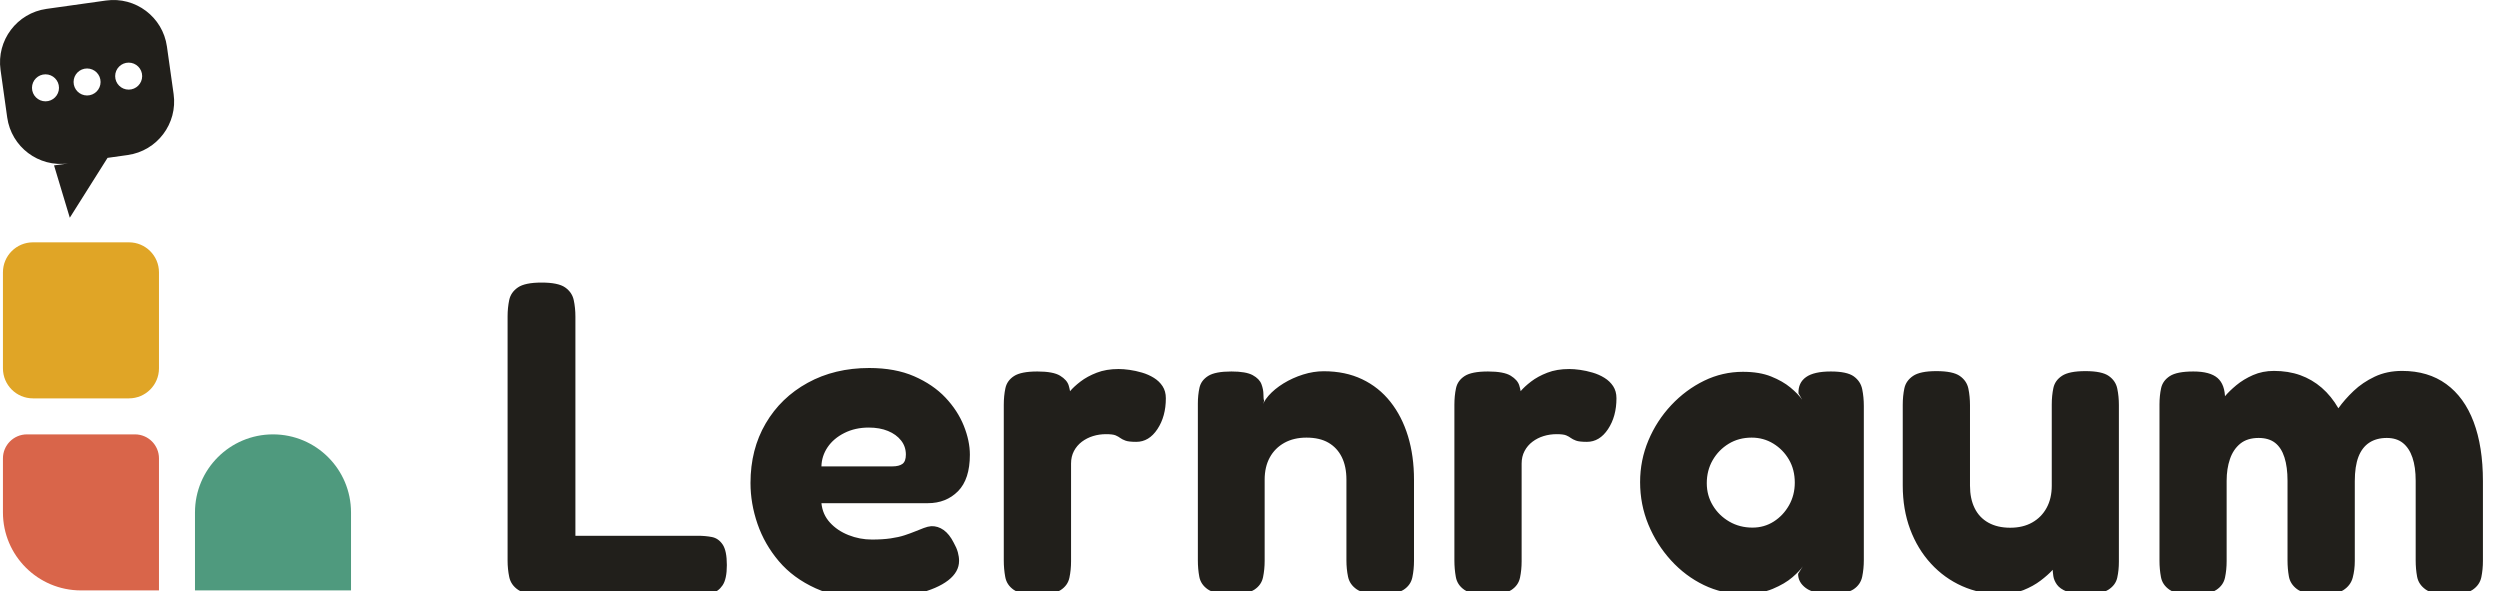
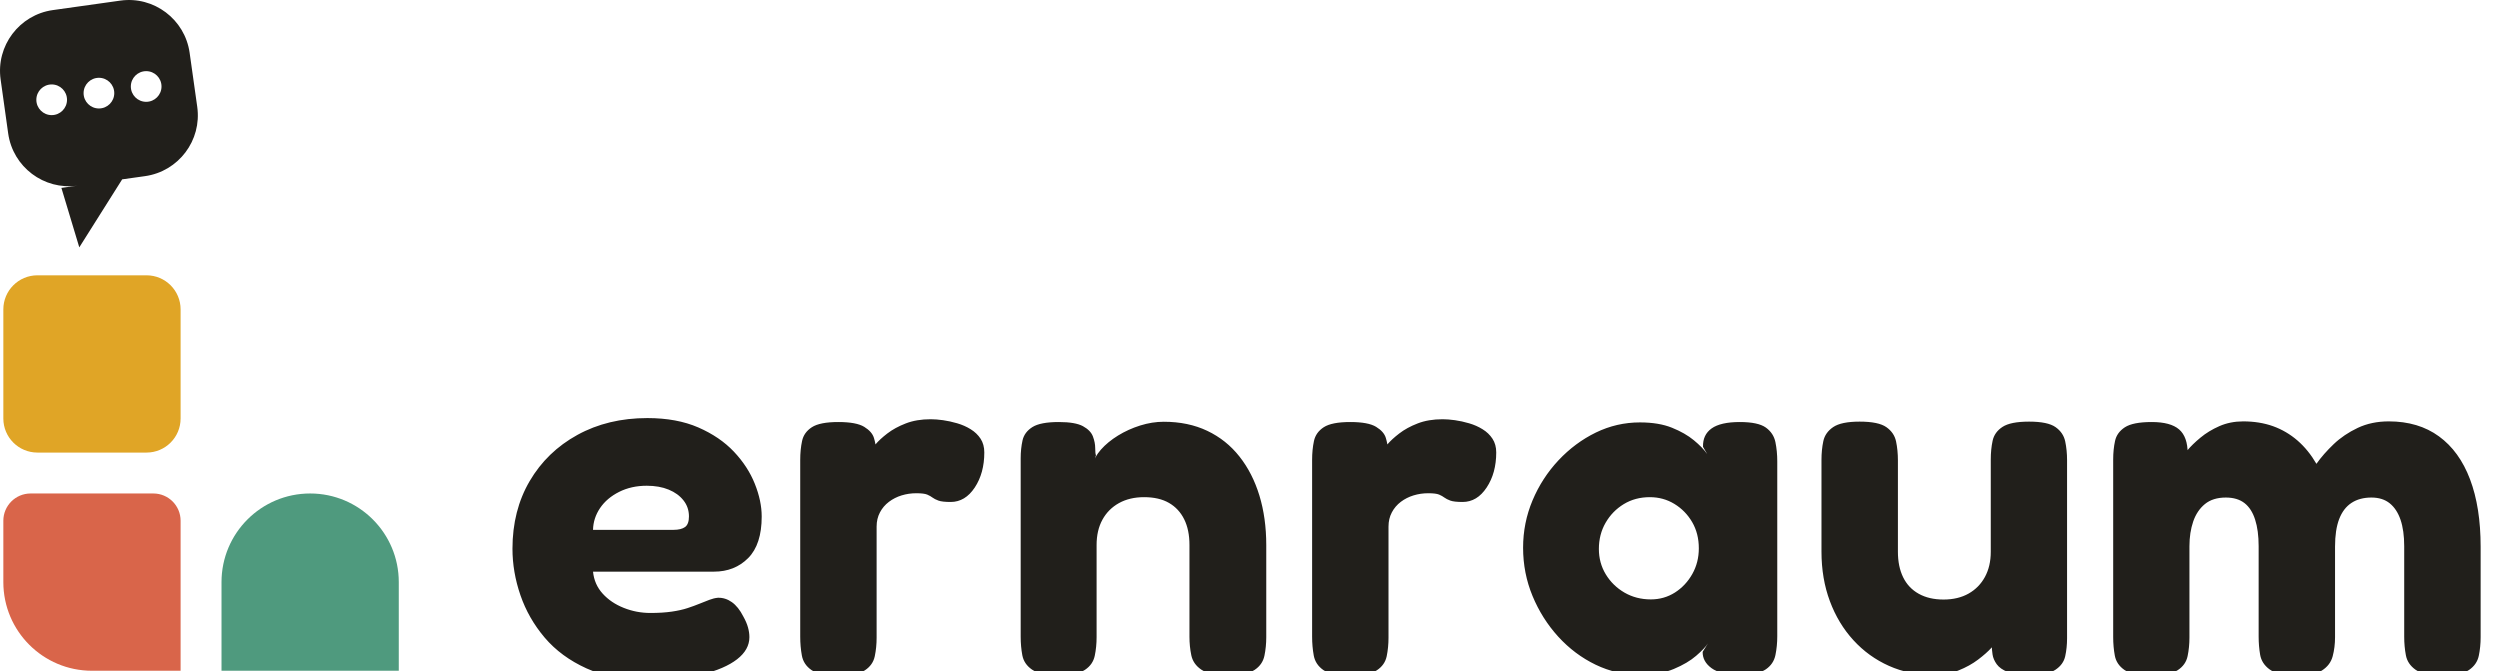
- <svg xmlns="http://www.w3.org/2000/svg" viewBox="0 0 833.15 196.76">
+ <svg xmlns="http://www.w3.org/2000/svg" viewBox="0 0 733.36 196.76">
  <path fill="#211f1b" fill-rule="evenodd" d="M15.5 2.96L35.3 0.18A18 18 0 0 1 55.63 15.5L57.86 31.34A18 18 0 0 1 42.54 51.67L35.84 52.61L23.26 72.56L18.01 55.12L22.73 54.46A18 18 0 0 1 2.4 39.14L0.18 23.29A18 18 0 0 1 15.5 2.96ZM10.66 29.27A4.5 4.5 0 1 0 19.66 29.27A4.5 4.5 0 1 0 10.66 29.27ZM24.52 27.32A4.5 4.5 0 1 0 33.52 27.32A4.5 4.5 0 1 0 24.52 27.32ZM38.38 25.37A4.5 4.5 0 1 0 47.38 25.37A4.5 4.5 0 1 0 38.38 25.37Z" />
  <path fill="#e0a526" d="M10.98 80.76H42.98A10 10 0 0 1 52.98 90.76V122.76A10 10 0 0 1 42.98 132.76H10.98A10 10 0 0 1 0.98 122.76V90.76A10 10 0 0 1 10.98 80.76Z" />
  <path fill="#d9654a" d="M0.98 152.76A8 8 0 0 1 8.98 144.76H44.98A8 8 0 0 1 52.98 152.76V196.76H26.98A26 26 0 0 1 0.98 170.76Z" />
  <path fill="#4f9a7e" d="M64.98 196.76V170.76A26 26 0 0 1 116.98 170.76V196.76Z" />
-   <path fill="#211f1b" transform="translate(160.98 196.76)" d="M19.51 1.41Q14.05 1.41 11.67 -0.2Q9.29 -1.82 8.73 -4.46Q8.18 -7.1 8.18 -9.96V-91.29Q8.18 -94.19 8.72 -96.77Q9.26 -99.35 11.62 -100.97Q13.98 -102.59 19.51 -102.59Q25.05 -102.59 27.36 -100.97Q29.66 -99.35 30.22 -96.77Q30.78 -94.19 30.78 -91.21V-18.21H71.55Q74.08 -18.21 76.27 -17.79Q78.46 -17.36 79.86 -15.28Q81.25 -13.2 81.25 -8.44Q81.25 -3.79 79.82 -1.69Q78.39 0.41 76.22 0.91Q74.04 1.41 71.51 1.41Z M128.75 2.71Q118.35 2.71 110.86 -0.69Q103.37 -4.09 98.59 -9.72Q93.82 -15.35 91.47 -22.15Q89.13 -28.95 89.13 -35.79Q89.13 -47.02 94.19 -55.64Q99.24 -64.27 108.2 -69.19Q117.16 -74.12 128.72 -74.12Q137.34 -74.12 143.66 -71.37Q149.98 -68.61 154.09 -64.27Q158.19 -59.92 160.22 -54.86Q162.24 -49.81 162.24 -45.24Q162.24 -37.06 158.29 -33.06Q154.33 -29.07 148.23 -29.07H112.77Q113.14 -25.31 115.6 -22.62Q118.05 -19.92 121.79 -18.44Q125.52 -16.95 129.61 -16.95Q133.14 -16.95 135.84 -17.34Q138.53 -17.73 140.5 -18.38Q142.47 -19.03 144.05 -19.68Q145.63 -20.33 146.91 -20.81Q148.19 -21.3 149.38 -21.41Q151.58 -21.48 153.49 -20.13Q155.41 -18.77 156.85 -15.91Q157.82 -14.2 158.23 -12.71Q158.64 -11.23 158.64 -9.85Q158.64 -6.17 155.02 -3.36Q151.39 -0.56 144.74 1.08Q138.08 2.71 128.75 2.71ZM112.77 -41.33H136.34Q138.64 -41.33 139.78 -42.17Q140.91 -43.01 140.91 -45.27Q140.91 -47.95 139.31 -49.97Q137.71 -52 134.96 -53.13Q132.21 -54.27 128.53 -54.27Q124 -54.27 120.41 -52.46Q116.82 -50.66 114.83 -47.73Q112.85 -44.79 112.77 -41.33Z M184.58 1.41Q179.19 1.41 176.85 -0.2Q174.51 -1.82 174.03 -4.48Q173.54 -7.14 173.54 -10V-61.85Q173.54 -64.86 174.08 -67.39Q174.62 -69.92 176.96 -71.44Q179.31 -72.96 184.73 -72.96Q190.01 -72.96 192.31 -71.55Q194.62 -70.14 195.18 -68.28Q195.73 -66.42 195.73 -65.08L193.95 -64.19Q194.32 -64.82 195.59 -66.35Q196.85 -67.87 199.1 -69.6Q201.35 -71.33 204.51 -72.55Q207.67 -73.78 211.83 -73.78Q213.43 -73.78 215.43 -73.5Q217.44 -73.22 219.6 -72.59Q221.75 -71.96 223.56 -70.84Q225.36 -69.73 226.45 -68.06Q227.55 -66.38 227.55 -64.04Q227.55 -57.98 224.74 -53.75Q221.94 -49.51 217.7 -49.51Q215.17 -49.51 214.08 -49.92Q212.98 -50.33 212.37 -50.79Q211.75 -51.26 210.81 -51.67Q209.86 -52.07 207.59 -52.07Q205.36 -52.07 203.3 -51.44Q201.24 -50.81 199.56 -49.55Q197.89 -48.28 196.92 -46.44Q195.96 -44.6 195.96 -42.3V-9.7Q195.96 -6.84 195.42 -4.26Q194.88 -1.67 192.52 -0.13Q190.16 1.41 184.58 1.41Z M249.26 1.26Q243.87 1.26 241.53 -0.35Q239.19 -1.97 238.7 -4.55Q238.22 -7.14 238.22 -10V-62.3Q238.22 -65.12 238.76 -67.56Q239.3 -69.99 241.66 -71.48Q244.02 -72.96 249.41 -72.96Q254.24 -72.96 256.49 -71.74Q258.74 -70.51 259.41 -68.73Q260.07 -66.94 260.07 -65.36Q260.07 -63.78 260.3 -63.19L259.41 -60.33Q259.78 -62.63 261.77 -64.88Q263.75 -67.13 266.76 -68.99Q269.78 -70.84 273.27 -71.94Q276.76 -73.04 280.18 -73.04Q287.36 -73.04 292.95 -70.38Q298.54 -67.72 302.39 -62.85Q306.24 -57.98 308.25 -51.39Q310.25 -44.79 310.25 -36.87V-9.85Q310.25 -6.99 309.71 -4.4Q309.18 -1.82 306.89 -0.28Q304.6 1.26 299.07 1.26Q293.53 1.26 291.17 -0.35Q288.81 -1.97 288.27 -4.55Q287.73 -7.14 287.73 -10V-36.91Q287.73 -41.3 286.19 -44.42Q284.64 -47.54 281.73 -49.23Q278.81 -50.92 274.42 -50.92Q270.18 -50.92 267.04 -49.18Q263.9 -47.43 262.19 -44.31Q260.48 -41.18 260.48 -36.91V-9.85Q260.48 -6.99 259.94 -4.4Q259.41 -1.82 257.1 -0.28Q254.8 1.26 249.26 1.26Z M334.75 1.41Q329.36 1.41 327.02 -0.2Q324.67 -1.82 324.19 -4.48Q323.71 -7.14 323.71 -10V-61.85Q323.71 -64.86 324.25 -67.39Q324.79 -69.92 327.13 -71.44Q329.47 -72.96 334.9 -72.96Q340.17 -72.96 342.48 -71.55Q344.78 -70.14 345.34 -68.28Q345.9 -66.42 345.9 -65.08L344.11 -64.19Q344.49 -64.82 345.75 -66.35Q347.01 -67.87 349.26 -69.6Q351.51 -71.33 354.67 -72.55Q357.83 -73.78 361.99 -73.78Q363.59 -73.78 365.6 -73.5Q367.61 -73.22 369.76 -72.59Q371.92 -71.96 373.72 -70.84Q375.52 -69.73 376.62 -68.06Q377.72 -66.38 377.72 -64.04Q377.72 -57.98 374.91 -53.75Q372.1 -49.51 367.87 -49.51Q365.34 -49.51 364.24 -49.92Q363.15 -50.33 362.53 -50.79Q361.92 -51.26 360.97 -51.67Q360.02 -52.07 357.76 -52.07Q355.53 -52.07 353.46 -51.44Q351.4 -50.81 349.73 -49.55Q348.05 -48.28 347.09 -46.44Q346.12 -44.6 346.12 -42.3V-9.7Q346.12 -6.84 345.58 -4.26Q345.04 -1.67 342.68 -0.13Q340.32 1.41 334.75 1.41Z M449.01 1.15Q443.47 1.15 440.85 -0.78Q438.23 -2.71 438.26 -5.54L439.83 -8.03Q438.86 -6.54 436.37 -4.39Q433.88 -2.23 429.81 -0.52Q425.74 1.19 419.87 1.19Q413.03 1.19 406.86 -1.78Q400.69 -4.76 395.91 -10Q391.13 -15.24 388.36 -21.93Q385.6 -28.62 385.6 -36.09Q385.6 -43.38 388.36 -49.97Q391.13 -56.57 395.98 -61.74Q400.83 -66.9 406.95 -69.88Q413.06 -72.85 419.87 -72.85Q425.4 -72.85 429.27 -71.29Q433.14 -69.73 435.7 -67.61Q438.26 -65.49 439.6 -63.56L438.38 -65.68Q438.26 -69.21 440.9 -71.09Q443.54 -72.96 449.16 -72.96Q454.54 -72.96 456.81 -71.33Q459.08 -69.69 459.62 -67.05Q460.16 -64.41 460.16 -61.44V-10.11Q460.16 -7.21 459.62 -4.59Q459.08 -1.97 456.79 -0.41Q454.51 1.15 449.01 1.15ZM423.06 -20.93Q426.96 -20.93 430.14 -22.95Q433.32 -24.98 435.24 -28.38Q437.15 -31.78 437.15 -35.91Q437.15 -40.25 435.2 -43.6Q433.25 -46.94 429.99 -48.93Q426.74 -50.92 422.76 -50.92Q418.49 -50.92 415.13 -48.88Q411.76 -46.83 409.79 -43.41Q407.82 -39.99 407.82 -35.72Q407.82 -31.63 409.85 -28.29Q411.87 -24.94 415.33 -22.93Q418.79 -20.93 423.06 -20.93Z M505.84 1.23Q498.89 1.23 492.92 -1.43Q486.96 -4.09 482.5 -8.96Q478.04 -13.83 475.58 -20.42Q473.13 -27.02 473.13 -34.94V-61.85Q473.13 -64.82 473.67 -67.35Q474.21 -69.88 476.57 -71.48Q478.93 -73.08 484.32 -73.08Q489.86 -73.08 492.16 -71.46Q494.46 -69.84 495 -67.26Q495.54 -64.67 495.54 -61.7V-34.9Q495.54 -30.55 497.09 -27.41Q498.63 -24.27 501.66 -22.58Q504.69 -20.89 508.92 -20.89Q513.2 -20.89 516.28 -22.64Q519.37 -24.38 521.08 -27.52Q522.79 -30.66 522.79 -34.9V-61.96Q522.79 -64.93 523.33 -67.46Q523.87 -69.99 526.23 -71.53Q528.59 -73.08 534.01 -73.08Q539.51 -73.08 541.8 -71.46Q544.09 -69.84 544.62 -67.26Q545.16 -64.67 545.16 -61.81V-9.52Q545.16 -6.73 544.62 -4.27Q544.09 -1.82 541.74 -0.28Q539.4 1.26 533.98 1.26Q530.04 1.26 527.79 0.37Q525.54 -0.52 524.53 -1.91Q523.53 -3.31 523.31 -4.78Q523.09 -6.24 523.09 -7.4L524.98 -9.03Q524.5 -8.4 523.01 -6.76Q521.52 -5.13 519.07 -3.27Q516.62 -1.41 513.33 -0.09Q510.04 1.23 505.84 1.23Z M569.73 1.38Q564.34 1.38 562 -0.24Q559.66 -1.86 559.18 -4.44Q558.69 -7.03 558.69 -9.89V-61.96Q558.69 -64.9 559.23 -67.39Q559.77 -69.88 562.13 -71.42Q564.49 -72.96 569.99 -72.96Q575.53 -72.96 578.04 -70.79Q580.55 -68.61 580.55 -63.75L578.65 -62.07Q578.99 -62.85 580.44 -64.62Q581.89 -66.38 584.28 -68.37Q586.68 -70.36 589.86 -71.76Q593.04 -73.15 596.83 -73.15Q601.62 -73.15 605.58 -71.74Q609.54 -70.32 612.76 -67.54Q615.97 -64.75 618.31 -60.7Q620.39 -63.63 623.39 -66.48Q626.38 -69.32 630.43 -71.24Q634.48 -73.15 639.54 -73.15Q648.23 -73.15 654.26 -68.76Q660.28 -64.38 663.38 -56.16Q666.48 -47.95 666.48 -36.39V-9.85Q666.48 -6.99 665.95 -4.4Q665.41 -1.82 663.07 -0.22Q660.72 1.38 655.19 1.38Q649.76 1.38 647.4 -0.3Q645.04 -1.97 644.55 -4.55Q644.07 -7.14 644.07 -10V-36.54Q644.07 -41.11 642.99 -44.27Q641.92 -47.43 639.82 -49.12Q637.72 -50.81 634.44 -50.81Q630.99 -50.81 628.59 -49.23Q626.19 -47.65 624.98 -44.49Q623.78 -41.33 623.78 -36.43V-9.81Q623.78 -6.88 623.09 -4.26Q622.4 -1.64 619.93 -0.07Q617.46 1.49 612.03 1.34Q606.79 1.26 604.52 -0.43Q602.26 -2.12 601.81 -4.68Q601.36 -7.25 601.36 -10V-36.54Q601.36 -41.11 600.34 -44.32Q599.32 -47.54 597.22 -49.18Q595.12 -50.81 591.74 -50.81Q587.95 -50.81 585.6 -48.9Q583.26 -46.98 582.17 -43.77Q581.07 -40.55 581.07 -36.54V-9.74Q581.07 -6.88 580.53 -4.29Q579.99 -1.71 577.63 -0.17Q575.27 1.38 569.73 1.38Z" />
+   <path fill="#211f1b" transform="translate(146.98 196.76)" d="M42.97 2.71Q32.56 2.71 25.07 -0.69Q17.58 -4.09 12.8 -9.72Q8.03 -15.35 5.69 -22.15Q3.35 -28.95 3.35 -35.79Q3.35 -47.02 8.4 -55.64Q13.46 -64.27 22.41 -69.19Q31.37 -74.12 42.93 -74.12Q51.55 -74.12 57.87 -71.37Q64.19 -68.61 68.3 -64.27Q72.41 -59.92 74.43 -54.86Q76.46 -49.81 76.46 -45.24Q76.46 -37.06 72.5 -33.06Q68.54 -29.07 62.44 -29.07H26.98Q27.36 -25.31 29.81 -22.62Q32.26 -19.92 36 -18.44Q39.73 -16.95 43.82 -16.95Q47.35 -16.95 50.05 -17.34Q52.74 -17.73 54.71 -18.38Q56.68 -19.03 58.26 -19.68Q59.84 -20.33 61.13 -20.81Q62.41 -21.3 63.6 -21.41Q65.79 -21.48 67.7 -20.13Q69.62 -18.77 71.07 -15.91Q72.03 -14.2 72.44 -12.71Q72.85 -11.23 72.85 -9.85Q72.85 -6.17 69.23 -3.36Q65.6 -0.56 58.95 1.08Q52.3 2.71 42.97 2.71ZM26.98 -41.33H50.55Q52.85 -41.33 53.99 -42.17Q55.12 -43.01 55.12 -45.27Q55.12 -47.95 53.52 -49.97Q51.93 -52 49.18 -53.13Q46.42 -54.27 42.74 -54.27Q38.21 -54.27 34.62 -52.46Q31.04 -50.66 29.05 -47.73Q27.06 -44.79 26.98 -41.33Z M98.8 1.41Q93.41 1.41 91.07 -0.2Q88.72 -1.82 88.24 -4.48Q87.76 -7.14 87.76 -10V-61.85Q87.76 -64.86 88.3 -67.39Q88.83 -69.92 91.18 -71.44Q93.52 -72.96 98.94 -72.96Q104.22 -72.96 106.53 -71.55Q108.83 -70.14 109.39 -68.28Q109.95 -66.42 109.95 -65.08L108.16 -64.19Q108.53 -64.82 109.8 -66.35Q111.06 -67.87 113.31 -69.6Q115.56 -71.33 118.72 -72.55Q121.88 -73.78 126.04 -73.78Q127.64 -73.78 129.65 -73.5Q131.65 -73.22 133.81 -72.59Q135.97 -71.96 137.77 -70.84Q139.57 -69.73 140.67 -68.06Q141.76 -66.38 141.76 -64.04Q141.76 -57.98 138.96 -53.75Q136.15 -49.51 131.91 -49.51Q129.39 -49.51 128.29 -49.92Q127.19 -50.33 126.58 -50.79Q125.97 -51.26 125.02 -51.67Q124.07 -52.07 121.8 -52.07Q119.57 -52.07 117.51 -51.44Q115.45 -50.81 113.78 -49.55Q112.1 -48.28 111.14 -46.44Q110.17 -44.6 110.17 -42.3V-9.7Q110.17 -6.84 109.63 -4.26Q109.09 -1.67 106.73 -0.13Q104.37 1.41 98.8 1.41Z M163.47 1.26Q158.08 1.26 155.74 -0.35Q153.4 -1.97 152.91 -4.55Q152.43 -7.14 152.43 -10V-62.3Q152.43 -65.12 152.97 -67.56Q153.51 -69.99 155.87 -71.48Q158.23 -72.96 163.62 -72.96Q168.45 -72.96 170.7 -71.74Q172.95 -70.51 173.62 -68.73Q174.29 -66.94 174.29 -65.36Q174.29 -63.78 174.51 -63.19L173.62 -60.33Q173.99 -62.63 175.98 -64.88Q177.97 -67.13 180.98 -68.99Q183.99 -70.84 187.48 -71.94Q190.98 -73.04 194.4 -73.04Q201.57 -73.04 207.16 -70.38Q212.76 -67.72 216.6 -62.85Q220.45 -57.98 222.46 -51.39Q224.47 -44.79 224.47 -36.87V-9.85Q224.47 -6.99 223.93 -4.4Q223.39 -1.82 221.1 -0.28Q218.82 1.26 213.28 1.26Q207.74 1.26 205.38 -0.35Q203.02 -1.97 202.48 -4.55Q201.94 -7.14 201.94 -10V-36.91Q201.94 -41.3 200.4 -44.42Q198.86 -47.54 195.94 -49.23Q193.02 -50.92 188.63 -50.92Q184.4 -50.92 181.26 -49.18Q178.12 -47.43 176.41 -44.31Q174.7 -41.18 174.7 -36.91V-9.85Q174.7 -6.99 174.16 -4.4Q173.62 -1.82 171.31 -0.28Q169.01 1.26 163.47 1.26Z M248.96 1.41Q243.57 1.41 241.23 -0.2Q238.89 -1.82 238.4 -4.48Q237.92 -7.14 237.92 -10V-61.85Q237.92 -64.86 238.46 -67.39Q239 -69.92 241.34 -71.44Q243.68 -72.96 249.11 -72.96Q254.39 -72.96 256.69 -71.55Q259 -70.14 259.55 -68.28Q260.11 -66.42 260.11 -65.08L258.33 -64.19Q258.7 -64.82 259.96 -66.35Q261.23 -67.87 263.48 -69.6Q265.72 -71.33 268.88 -72.55Q272.04 -73.78 276.21 -73.78Q277.8 -73.78 279.81 -73.5Q281.82 -73.22 283.97 -72.59Q286.13 -71.96 287.93 -70.84Q289.74 -69.73 290.83 -68.06Q291.93 -66.38 291.93 -64.04Q291.93 -57.98 289.12 -53.75Q286.32 -49.51 282.08 -49.51Q279.55 -49.51 278.45 -49.92Q277.36 -50.33 276.74 -50.79Q276.13 -51.26 275.18 -51.67Q274.24 -52.07 271.97 -52.07Q269.74 -52.07 267.68 -51.44Q265.61 -50.81 263.94 -49.55Q262.27 -48.28 261.3 -46.44Q260.33 -44.6 260.33 -42.3V-9.7Q260.33 -6.84 259.8 -4.26Q259.26 -1.67 256.9 -0.13Q254.54 1.41 248.96 1.41Z M363.22 1.15Q357.68 1.15 355.06 -0.78Q352.44 -2.71 352.48 -5.54L354.04 -8.03Q353.07 -6.54 350.58 -4.39Q348.09 -2.23 344.02 -0.52Q339.95 1.19 334.08 1.19Q327.24 1.19 321.07 -1.78Q314.9 -4.76 310.12 -10Q305.35 -15.24 302.58 -21.93Q299.81 -28.62 299.81 -36.09Q299.81 -43.38 302.58 -49.97Q305.35 -56.57 310.2 -61.74Q315.05 -66.9 321.16 -69.88Q327.28 -72.85 334.08 -72.85Q339.62 -72.85 343.48 -71.29Q347.35 -69.73 349.91 -67.61Q352.48 -65.49 353.82 -63.56L352.59 -65.68Q352.48 -69.21 355.12 -71.09Q357.76 -72.96 363.37 -72.96Q368.76 -72.96 371.03 -71.33Q373.29 -69.69 373.83 -67.05Q374.37 -64.41 374.37 -61.44V-10.11Q374.37 -7.21 373.83 -4.59Q373.29 -1.97 371.01 -0.41Q368.72 1.15 363.22 1.15ZM337.28 -20.93Q341.18 -20.93 344.36 -22.95Q347.53 -24.98 349.45 -28.38Q351.36 -31.78 351.36 -35.91Q351.36 -40.25 349.41 -43.6Q347.46 -46.94 344.21 -48.93Q340.95 -50.92 336.98 -50.92Q332.7 -50.92 329.34 -48.88Q325.98 -46.83 324.01 -43.41Q322.04 -39.99 322.04 -35.72Q322.04 -31.63 324.06 -28.29Q326.09 -24.94 329.54 -22.93Q333 -20.93 337.28 -20.93Z M420.05 1.23Q413.1 1.23 407.14 -1.43Q401.17 -4.09 396.71 -8.96Q392.25 -13.83 389.8 -20.42Q387.34 -27.02 387.34 -34.94V-61.85Q387.34 -64.82 387.88 -67.35Q388.42 -69.88 390.78 -71.48Q393.14 -73.08 398.53 -73.08Q404.07 -73.08 406.37 -71.46Q408.68 -69.84 409.22 -67.26Q409.76 -64.67 409.76 -61.7V-34.9Q409.76 -30.55 411.3 -27.41Q412.84 -24.27 415.87 -22.58Q418.9 -20.89 423.14 -20.89Q427.41 -20.89 430.5 -22.64Q433.58 -24.38 435.29 -27.52Q437 -30.66 437 -34.9V-61.96Q437 -64.93 437.54 -67.46Q438.08 -69.99 440.44 -71.53Q442.8 -73.08 448.23 -73.08Q453.73 -73.08 456.01 -71.46Q458.3 -69.84 458.84 -67.26Q459.38 -64.67 459.38 -61.81V-9.52Q459.38 -6.73 458.84 -4.27Q458.3 -1.82 455.96 -0.28Q453.62 1.26 448.19 1.26Q444.25 1.26 442 0.37Q439.75 -0.52 438.75 -1.91Q437.74 -3.31 437.52 -4.78Q437.3 -6.24 437.3 -7.4L439.19 -9.03Q438.71 -8.4 437.22 -6.76Q435.74 -5.13 433.28 -3.27Q430.83 -1.41 427.54 -0.09Q424.25 1.23 420.05 1.23Z M483.95 1.38Q478.56 1.38 476.21 -0.24Q473.87 -1.86 473.39 -4.44Q472.91 -7.03 472.91 -9.89V-61.96Q472.91 -64.9 473.45 -67.39Q473.98 -69.88 476.34 -71.42Q478.7 -72.96 484.21 -72.96Q489.74 -72.96 492.25 -70.79Q494.76 -68.61 494.76 -63.75L492.87 -62.07Q493.2 -62.85 494.65 -64.62Q496.1 -66.38 498.5 -68.37Q500.89 -70.36 504.07 -71.76Q507.25 -73.15 511.04 -73.15Q515.84 -73.15 519.8 -71.74Q523.75 -70.32 526.97 -67.54Q530.18 -64.75 532.53 -60.7Q534.61 -63.63 537.6 -66.48Q540.59 -69.32 544.64 -71.24Q548.69 -73.15 553.75 -73.15Q562.45 -73.15 568.47 -68.76Q574.49 -64.38 577.59 -56.16Q580.7 -47.95 580.7 -36.39V-9.85Q580.7 -6.99 580.16 -4.4Q579.62 -1.82 577.28 -0.22Q574.94 1.38 569.4 1.38Q563.97 1.38 561.61 -0.3Q559.25 -1.97 558.77 -4.55Q558.28 -7.14 558.28 -10V-36.54Q558.28 -41.11 557.21 -44.27Q556.13 -47.43 554.03 -49.12Q551.93 -50.81 548.66 -50.81Q545.2 -50.81 542.8 -49.23Q540.41 -47.65 539.2 -44.49Q537.99 -41.33 537.99 -36.43V-9.81Q537.99 -6.88 537.3 -4.26Q536.61 -1.64 534.14 -0.07Q531.67 1.49 526.24 1.34Q521 1.26 518.74 -0.43Q516.47 -2.12 516.02 -4.68Q515.58 -7.25 515.58 -10V-36.54Q515.58 -41.11 514.55 -44.32Q513.53 -47.54 511.43 -49.18Q509.33 -50.81 505.95 -50.81Q502.16 -50.81 499.82 -48.9Q497.48 -46.98 496.38 -43.77Q495.28 -40.55 495.28 -36.54V-9.74Q495.28 -6.88 494.74 -4.29Q494.2 -1.71 491.84 -0.17Q489.48 1.38 483.95 1.38Z" />
</svg>
